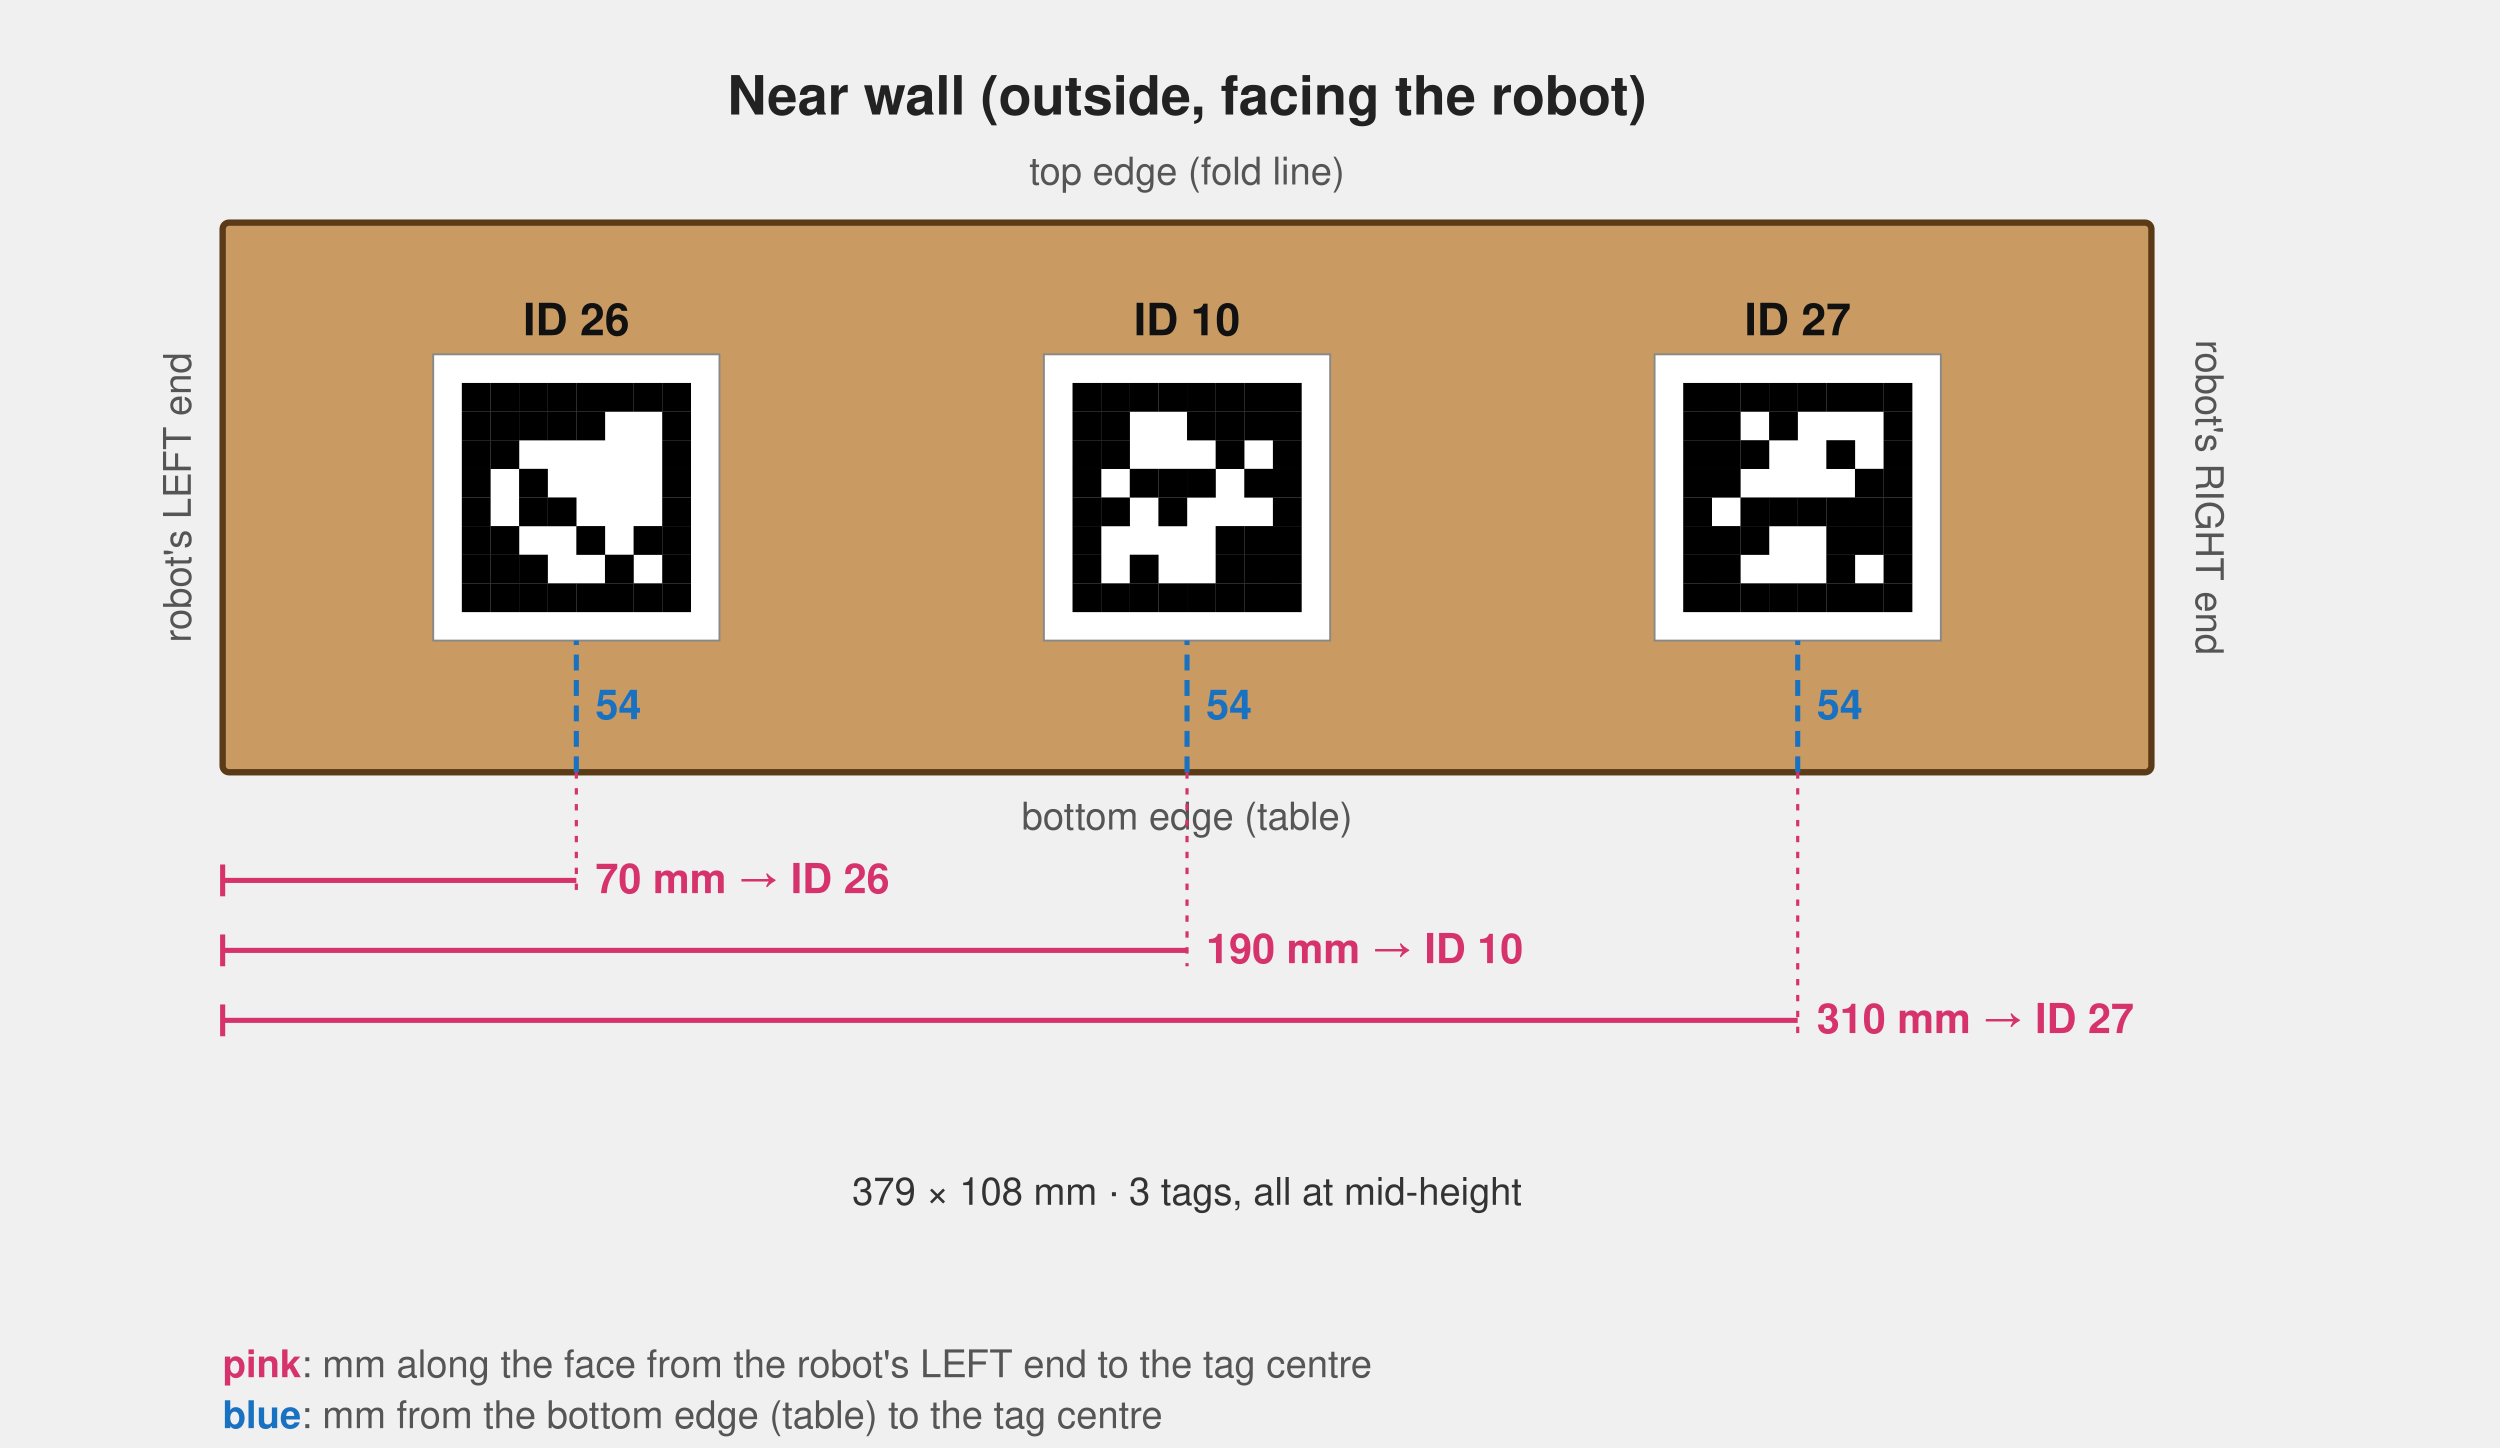
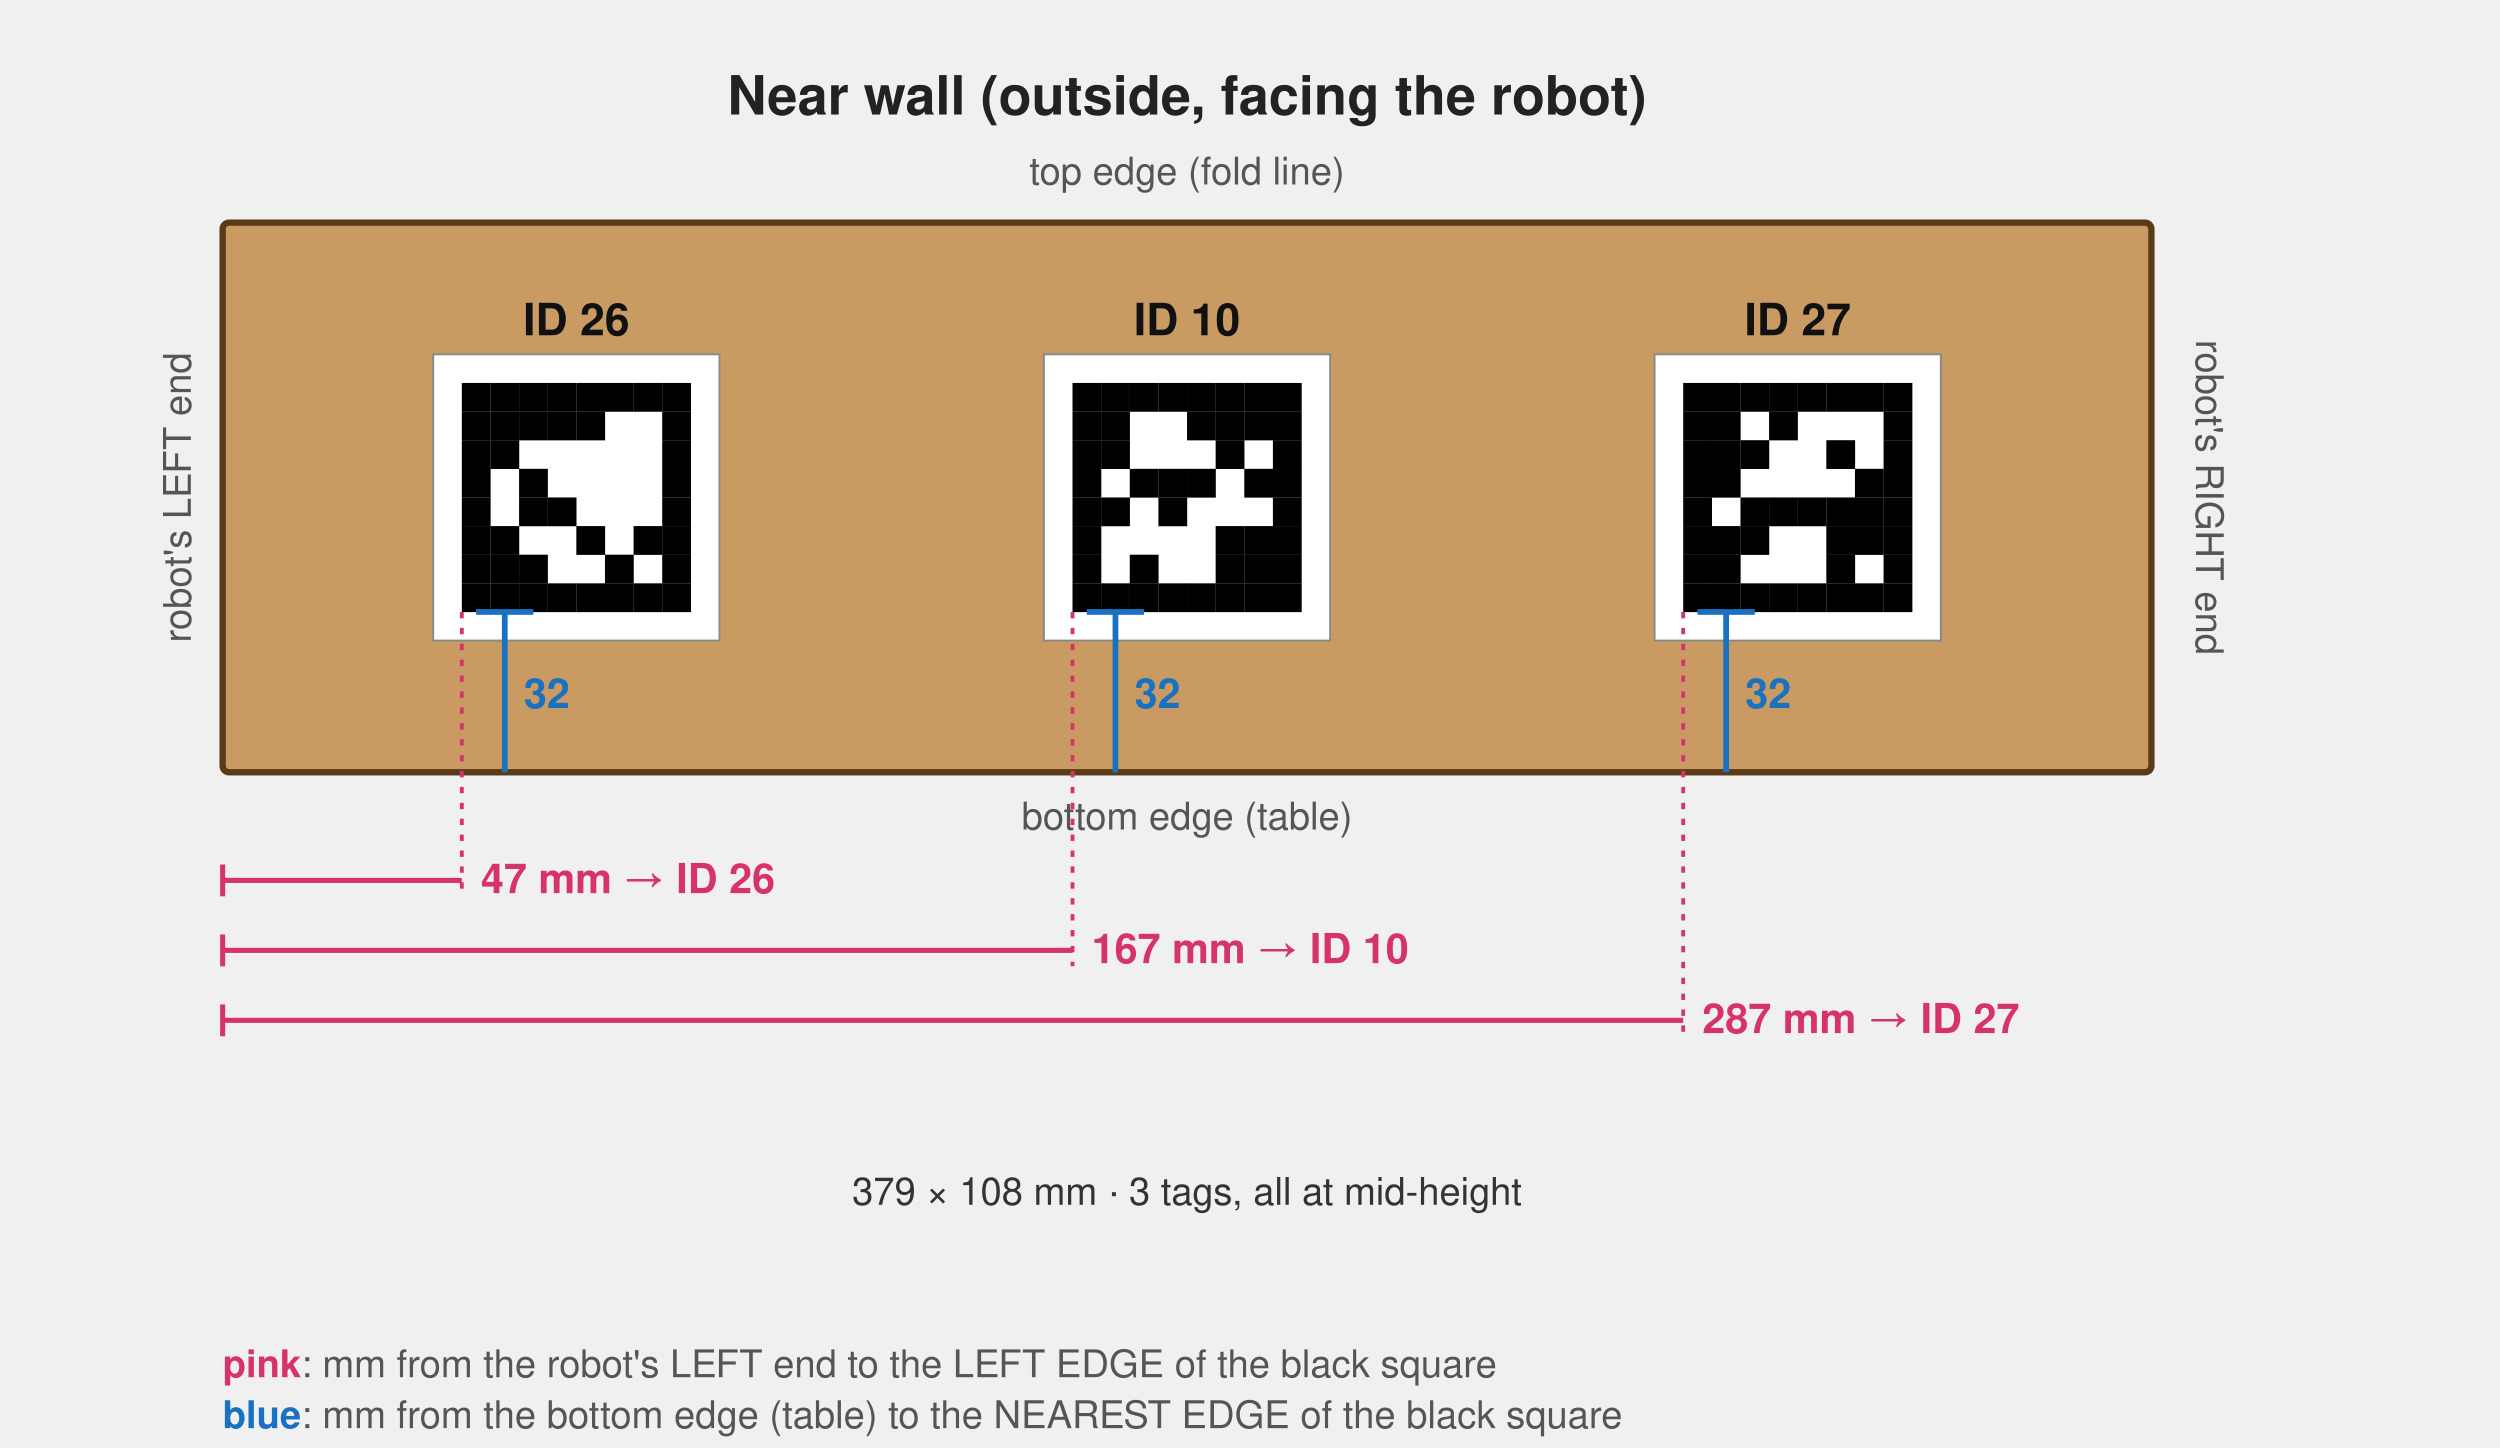
<svg xmlns="http://www.w3.org/2000/svg" viewBox="0 0 786 455" font-family="Helvetica,Arial,sans-serif">
  <rect x="70" y="70" width="606.4" height="172.8" fill="#c99a62" stroke="#5b3b17" stroke-width="2" rx="2" />
  <text x="373.2" y="36" font-size="17" font-weight="700" text-anchor="middle" fill="#222">Near wall (outside, facing the robot)</text>
  <text x="373.2" y="58" font-size="12" text-anchor="middle" fill="#555">top edge (fold line)</text>
  <text x="373.2" y="260.8" font-size="12" text-anchor="middle" fill="#555">bottom edge (table)</text>
  <text x="60" y="156.4" font-size="12" text-anchor="middle" fill="#555" transform="rotate(-90 60 156.4)">robot's LEFT end</text>
  <text x="690.4" y="156.4" font-size="12" text-anchor="middle" fill="#555" transform="rotate(90 690.4 156.4)">robot's RIGHT end</text>
  <text x="373.2" y="378.8" font-size="12" text-anchor="middle" fill="#333">379 × 108 mm · 3 tags, all at mid-height</text>
  <rect x="136.2" y="111.4" width="90.0" height="90.0" fill="white" stroke="#888" stroke-width="0.6" />
  <rect x="145.20" y="120.40" width="9.05" height="9.05" fill="black" />
  <rect x="154.20" y="120.40" width="9.05" height="9.05" fill="black" />
  <rect x="163.20" y="120.40" width="9.05" height="9.05" fill="black" />
  <rect x="172.20" y="120.40" width="9.05" height="9.05" fill="black" />
  <rect x="181.20" y="120.40" width="9.05" height="9.05" fill="black" />
  <rect x="190.20" y="120.40" width="9.05" height="9.05" fill="black" />
  <rect x="199.20" y="120.40" width="9.05" height="9.05" fill="black" />
  <rect x="208.20" y="120.40" width="9.05" height="9.05" fill="black" />
  <rect x="145.20" y="129.40" width="9.05" height="9.05" fill="black" />
  <rect x="154.20" y="129.40" width="9.05" height="9.05" fill="black" />
  <rect x="163.20" y="129.40" width="9.05" height="9.05" fill="black" />
  <rect x="172.20" y="129.40" width="9.05" height="9.05" fill="black" />
  <rect x="181.20" y="129.40" width="9.05" height="9.05" fill="black" />
  <rect x="208.20" y="129.40" width="9.05" height="9.05" fill="black" />
  <rect x="145.20" y="138.40" width="9.05" height="9.05" fill="black" />
  <rect x="154.20" y="138.40" width="9.05" height="9.05" fill="black" />
  <rect x="208.20" y="138.40" width="9.05" height="9.05" fill="black" />
  <rect x="145.20" y="147.40" width="9.05" height="9.05" fill="black" />
  <rect x="163.20" y="147.40" width="9.05" height="9.05" fill="black" />
  <rect x="208.20" y="147.40" width="9.05" height="9.05" fill="black" />
  <rect x="145.20" y="156.40" width="9.05" height="9.05" fill="black" />
  <rect x="163.20" y="156.40" width="9.05" height="9.05" fill="black" />
  <rect x="172.20" y="156.40" width="9.05" height="9.05" fill="black" />
  <rect x="208.20" y="156.40" width="9.05" height="9.05" fill="black" />
  <rect x="145.20" y="165.40" width="9.05" height="9.05" fill="black" />
  <rect x="154.20" y="165.40" width="9.05" height="9.05" fill="black" />
  <rect x="181.20" y="165.40" width="9.05" height="9.05" fill="black" />
  <rect x="199.20" y="165.40" width="9.05" height="9.05" fill="black" />
  <rect x="208.20" y="165.40" width="9.05" height="9.05" fill="black" />
  <rect x="145.20" y="174.40" width="9.05" height="9.05" fill="black" />
  <rect x="154.20" y="174.40" width="9.05" height="9.05" fill="black" />
  <rect x="163.20" y="174.40" width="9.05" height="9.05" fill="black" />
  <rect x="190.20" y="174.40" width="9.05" height="9.05" fill="black" />
  <rect x="208.20" y="174.40" width="9.05" height="9.05" fill="black" />
  <rect x="145.20" y="183.40" width="9.05" height="9.05" fill="black" />
  <rect x="154.20" y="183.40" width="9.05" height="9.05" fill="black" />
  <rect x="163.20" y="183.40" width="9.05" height="9.05" fill="black" />
  <rect x="172.20" y="183.40" width="9.05" height="9.05" fill="black" />
  <rect x="181.20" y="183.40" width="9.05" height="9.05" fill="black" />
  <rect x="190.20" y="183.40" width="9.05" height="9.05" fill="black" />
  <rect x="199.20" y="183.40" width="9.05" height="9.05" fill="black" />
  <rect x="208.20" y="183.40" width="9.05" height="9.05" fill="black" />
-   <line x1="181.2" y1="242.8" x2="181.2" y2="201.4" stroke="#1971c2" stroke-width="1.6" stroke-dasharray="5 3" />
-   <text x="187.2" y="226.1" font-size="13" font-weight="700" fill="#1971c2">54</text>
-   <line x1="70" y1="276.8" x2="181.2" y2="276.8" stroke="#d6336c" stroke-width="1.6" />
+   <line x1="158.7" y1="242.8" x2="158.7" y2="192.4" stroke="#1971c2" stroke-width="1.8" />
+   <line x1="149.7" y1="192.4" x2="167.7" y2="192.4" stroke="#1971c2" stroke-width="1.8" />
+   <text x="164.7" y="222.6" font-size="13" font-weight="700" fill="#1971c2">32</text>
+   <line x1="70" y1="276.8" x2="145.2" y2="276.8" stroke="#d6336c" stroke-width="1.6" />
  <line x1="70" y1="271.8" x2="70" y2="281.8" stroke="#d6336c" stroke-width="1.6" />
-   <line x1="181.2" y1="242.8" x2="181.2" y2="281.8" stroke="#d6336c" stroke-width="1" stroke-dasharray="2 3" />
-   <text x="187.2" y="280.8" font-size="13" font-weight="700" fill="#d6336c">70 mm → ID 26</text>
+   <line x1="145.2" y1="192.4" x2="145.2" y2="281.8" stroke="#d6336c" stroke-width="1.2" stroke-dasharray="2 3" />
+   <text x="151.2" y="280.8" font-size="13" font-weight="700" fill="#d6336c">47 mm → ID 26</text>
  <text x="181.2" y="105.4" font-size="14" font-weight="700" text-anchor="middle" fill="#111">ID 26</text>
  <rect x="328.2" y="111.4" width="90.0" height="90.0" fill="white" stroke="#888" stroke-width="0.6" />
  <rect x="337.20" y="120.40" width="9.05" height="9.05" fill="black" />
  <rect x="346.20" y="120.40" width="9.05" height="9.05" fill="black" />
  <rect x="355.20" y="120.40" width="9.05" height="9.05" fill="black" />
  <rect x="364.20" y="120.40" width="9.05" height="9.05" fill="black" />
  <rect x="373.20" y="120.40" width="9.05" height="9.05" fill="black" />
  <rect x="382.20" y="120.40" width="9.05" height="9.05" fill="black" />
  <rect x="391.20" y="120.40" width="9.05" height="9.05" fill="black" />
  <rect x="400.20" y="120.40" width="9.05" height="9.05" fill="black" />
  <rect x="337.20" y="129.40" width="9.05" height="9.05" fill="black" />
  <rect x="346.20" y="129.40" width="9.05" height="9.05" fill="black" />
  <rect x="373.20" y="129.40" width="9.05" height="9.05" fill="black" />
  <rect x="382.20" y="129.40" width="9.05" height="9.05" fill="black" />
  <rect x="391.20" y="129.40" width="9.05" height="9.05" fill="black" />
  <rect x="400.20" y="129.40" width="9.05" height="9.05" fill="black" />
  <rect x="337.20" y="138.40" width="9.05" height="9.05" fill="black" />
  <rect x="346.20" y="138.40" width="9.05" height="9.05" fill="black" />
  <rect x="382.20" y="138.40" width="9.05" height="9.05" fill="black" />
  <rect x="400.20" y="138.40" width="9.05" height="9.05" fill="black" />
  <rect x="337.20" y="147.40" width="9.05" height="9.05" fill="black" />
  <rect x="355.20" y="147.40" width="9.05" height="9.05" fill="black" />
  <rect x="364.20" y="147.40" width="9.05" height="9.05" fill="black" />
  <rect x="373.20" y="147.40" width="9.05" height="9.05" fill="black" />
  <rect x="391.20" y="147.40" width="9.05" height="9.05" fill="black" />
  <rect x="400.20" y="147.40" width="9.05" height="9.05" fill="black" />
  <rect x="337.20" y="156.40" width="9.05" height="9.05" fill="black" />
  <rect x="346.20" y="156.40" width="9.05" height="9.05" fill="black" />
  <rect x="364.20" y="156.40" width="9.05" height="9.05" fill="black" />
  <rect x="400.20" y="156.40" width="9.05" height="9.05" fill="black" />
  <rect x="337.20" y="165.40" width="9.05" height="9.05" fill="black" />
  <rect x="382.20" y="165.40" width="9.05" height="9.05" fill="black" />
  <rect x="391.20" y="165.40" width="9.05" height="9.05" fill="black" />
  <rect x="400.20" y="165.40" width="9.05" height="9.05" fill="black" />
  <rect x="337.20" y="174.40" width="9.05" height="9.05" fill="black" />
  <rect x="355.20" y="174.40" width="9.05" height="9.05" fill="black" />
  <rect x="382.20" y="174.40" width="9.05" height="9.05" fill="black" />
  <rect x="391.20" y="174.40" width="9.05" height="9.05" fill="black" />
  <rect x="400.20" y="174.40" width="9.05" height="9.05" fill="black" />
  <rect x="337.20" y="183.40" width="9.05" height="9.05" fill="black" />
  <rect x="346.20" y="183.40" width="9.05" height="9.05" fill="black" />
  <rect x="355.20" y="183.40" width="9.05" height="9.05" fill="black" />
  <rect x="364.20" y="183.40" width="9.05" height="9.05" fill="black" />
  <rect x="373.20" y="183.40" width="9.05" height="9.05" fill="black" />
  <rect x="382.20" y="183.40" width="9.05" height="9.05" fill="black" />
  <rect x="391.20" y="183.40" width="9.05" height="9.05" fill="black" />
  <rect x="400.20" y="183.40" width="9.05" height="9.05" fill="black" />
-   <line x1="373.2" y1="242.8" x2="373.2" y2="201.4" stroke="#1971c2" stroke-width="1.6" stroke-dasharray="5 3" />
-   <text x="379.2" y="226.1" font-size="13" font-weight="700" fill="#1971c2">54</text>
-   <line x1="70" y1="298.8" x2="373.2" y2="298.8" stroke="#d6336c" stroke-width="1.6" />
+   <line x1="350.7" y1="242.8" x2="350.7" y2="192.4" stroke="#1971c2" stroke-width="1.8" />
+   <line x1="341.7" y1="192.4" x2="359.7" y2="192.4" stroke="#1971c2" stroke-width="1.8" />
+   <text x="356.7" y="222.6" font-size="13" font-weight="700" fill="#1971c2">32</text>
+   <line x1="70" y1="298.8" x2="337.2" y2="298.8" stroke="#d6336c" stroke-width="1.6" />
  <line x1="70" y1="293.8" x2="70" y2="303.8" stroke="#d6336c" stroke-width="1.6" />
-   <line x1="373.2" y1="242.8" x2="373.2" y2="303.8" stroke="#d6336c" stroke-width="1" stroke-dasharray="2 3" />
-   <text x="379.2" y="302.8" font-size="13" font-weight="700" fill="#d6336c">190 mm → ID 10</text>
+   <line x1="337.2" y1="192.4" x2="337.2" y2="303.8" stroke="#d6336c" stroke-width="1.2" stroke-dasharray="2 3" />
+   <text x="343.2" y="302.8" font-size="13" font-weight="700" fill="#d6336c">167 mm → ID 10</text>
  <text x="373.2" y="105.4" font-size="14" font-weight="700" text-anchor="middle" fill="#111">ID 10</text>
  <rect x="520.2" y="111.4" width="90.0" height="90.0" fill="white" stroke="#888" stroke-width="0.6" />
  <rect x="529.20" y="120.40" width="9.05" height="9.05" fill="black" />
  <rect x="538.20" y="120.40" width="9.05" height="9.05" fill="black" />
  <rect x="547.20" y="120.40" width="9.05" height="9.05" fill="black" />
  <rect x="556.20" y="120.40" width="9.05" height="9.05" fill="black" />
  <rect x="565.20" y="120.40" width="9.05" height="9.05" fill="black" />
  <rect x="574.20" y="120.40" width="9.05" height="9.05" fill="black" />
  <rect x="583.20" y="120.40" width="9.05" height="9.05" fill="black" />
  <rect x="592.20" y="120.40" width="9.05" height="9.05" fill="black" />
  <rect x="529.20" y="129.40" width="9.05" height="9.05" fill="black" />
  <rect x="538.20" y="129.40" width="9.05" height="9.05" fill="black" />
  <rect x="556.20" y="129.40" width="9.05" height="9.05" fill="black" />
  <rect x="592.20" y="129.40" width="9.05" height="9.05" fill="black" />
  <rect x="529.20" y="138.40" width="9.05" height="9.05" fill="black" />
  <rect x="538.20" y="138.40" width="9.05" height="9.05" fill="black" />
  <rect x="547.20" y="138.40" width="9.05" height="9.05" fill="black" />
  <rect x="574.20" y="138.40" width="9.05" height="9.05" fill="black" />
  <rect x="592.20" y="138.40" width="9.05" height="9.05" fill="black" />
  <rect x="529.20" y="147.40" width="9.05" height="9.05" fill="black" />
  <rect x="538.20" y="147.40" width="9.05" height="9.05" fill="black" />
  <rect x="583.20" y="147.40" width="9.05" height="9.05" fill="black" />
  <rect x="592.20" y="147.40" width="9.05" height="9.05" fill="black" />
  <rect x="529.20" y="156.40" width="9.05" height="9.05" fill="black" />
  <rect x="547.20" y="156.40" width="9.05" height="9.05" fill="black" />
  <rect x="556.20" y="156.40" width="9.05" height="9.05" fill="black" />
  <rect x="565.20" y="156.40" width="9.05" height="9.05" fill="black" />
  <rect x="574.20" y="156.40" width="9.05" height="9.05" fill="black" />
  <rect x="583.20" y="156.40" width="9.05" height="9.05" fill="black" />
  <rect x="592.20" y="156.40" width="9.05" height="9.05" fill="black" />
  <rect x="529.20" y="165.40" width="9.05" height="9.05" fill="black" />
  <rect x="538.20" y="165.40" width="9.05" height="9.05" fill="black" />
  <rect x="547.20" y="165.40" width="9.05" height="9.05" fill="black" />
  <rect x="574.20" y="165.40" width="9.05" height="9.05" fill="black" />
  <rect x="583.20" y="165.40" width="9.05" height="9.05" fill="black" />
  <rect x="592.20" y="165.40" width="9.05" height="9.05" fill="black" />
  <rect x="529.20" y="174.40" width="9.05" height="9.05" fill="black" />
  <rect x="538.20" y="174.40" width="9.05" height="9.05" fill="black" />
  <rect x="574.20" y="174.40" width="9.05" height="9.05" fill="black" />
  <rect x="592.20" y="174.40" width="9.05" height="9.05" fill="black" />
  <rect x="529.20" y="183.40" width="9.05" height="9.05" fill="black" />
  <rect x="538.20" y="183.40" width="9.05" height="9.05" fill="black" />
  <rect x="547.20" y="183.40" width="9.05" height="9.05" fill="black" />
  <rect x="556.20" y="183.40" width="9.05" height="9.05" fill="black" />
  <rect x="565.20" y="183.40" width="9.05" height="9.05" fill="black" />
  <rect x="574.20" y="183.40" width="9.05" height="9.05" fill="black" />
  <rect x="583.20" y="183.40" width="9.05" height="9.05" fill="black" />
  <rect x="592.20" y="183.40" width="9.05" height="9.05" fill="black" />
-   <line x1="565.2" y1="242.8" x2="565.2" y2="201.4" stroke="#1971c2" stroke-width="1.6" stroke-dasharray="5 3" />
-   <text x="571.2" y="226.1" font-size="13" font-weight="700" fill="#1971c2">54</text>
-   <line x1="70" y1="320.8" x2="565.2" y2="320.8" stroke="#d6336c" stroke-width="1.6" />
+   <line x1="542.7" y1="242.8" x2="542.7" y2="192.4" stroke="#1971c2" stroke-width="1.8" />
+   <line x1="533.7" y1="192.4" x2="551.7" y2="192.4" stroke="#1971c2" stroke-width="1.8" />
+   <text x="548.7" y="222.6" font-size="13" font-weight="700" fill="#1971c2">32</text>
+   <line x1="70" y1="320.8" x2="529.2" y2="320.8" stroke="#d6336c" stroke-width="1.6" />
  <line x1="70" y1="315.8" x2="70" y2="325.8" stroke="#d6336c" stroke-width="1.6" />
-   <line x1="565.2" y1="242.8" x2="565.2" y2="325.8" stroke="#d6336c" stroke-width="1" stroke-dasharray="2 3" />
-   <text x="571.2" y="324.8" font-size="13" font-weight="700" fill="#d6336c">310 mm → ID 27</text>
+   <line x1="529.2" y1="192.4" x2="529.2" y2="325.8" stroke="#d6336c" stroke-width="1.2" stroke-dasharray="2 3" />
+   <text x="535.2" y="324.8" font-size="13" font-weight="700" fill="#d6336c">287 mm → ID 27</text>
  <text x="565.2" y="105.4" font-size="14" font-weight="700" text-anchor="middle" fill="#111">ID 27</text>
  <text x="70" y="433" font-size="12" fill="#555">
-     <tspan fill="#d6336c" font-weight="700">pink</tspan>: mm along the face from the robot's LEFT end to the tag centre</text>
+     <tspan fill="#d6336c" font-weight="700">pink</tspan>: mm from the robot's LEFT end to the LEFT EDGE of the black square</text>
  <text x="70" y="449" font-size="12" fill="#555">
-     <tspan fill="#1971c2" font-weight="700">blue</tspan>: mm from the bottom edge (table) to the tag centre</text>
+     <tspan fill="#1971c2" font-weight="700">blue</tspan>: mm from the bottom edge (table) to the NEAREST EDGE of the black square</text>
</svg>
